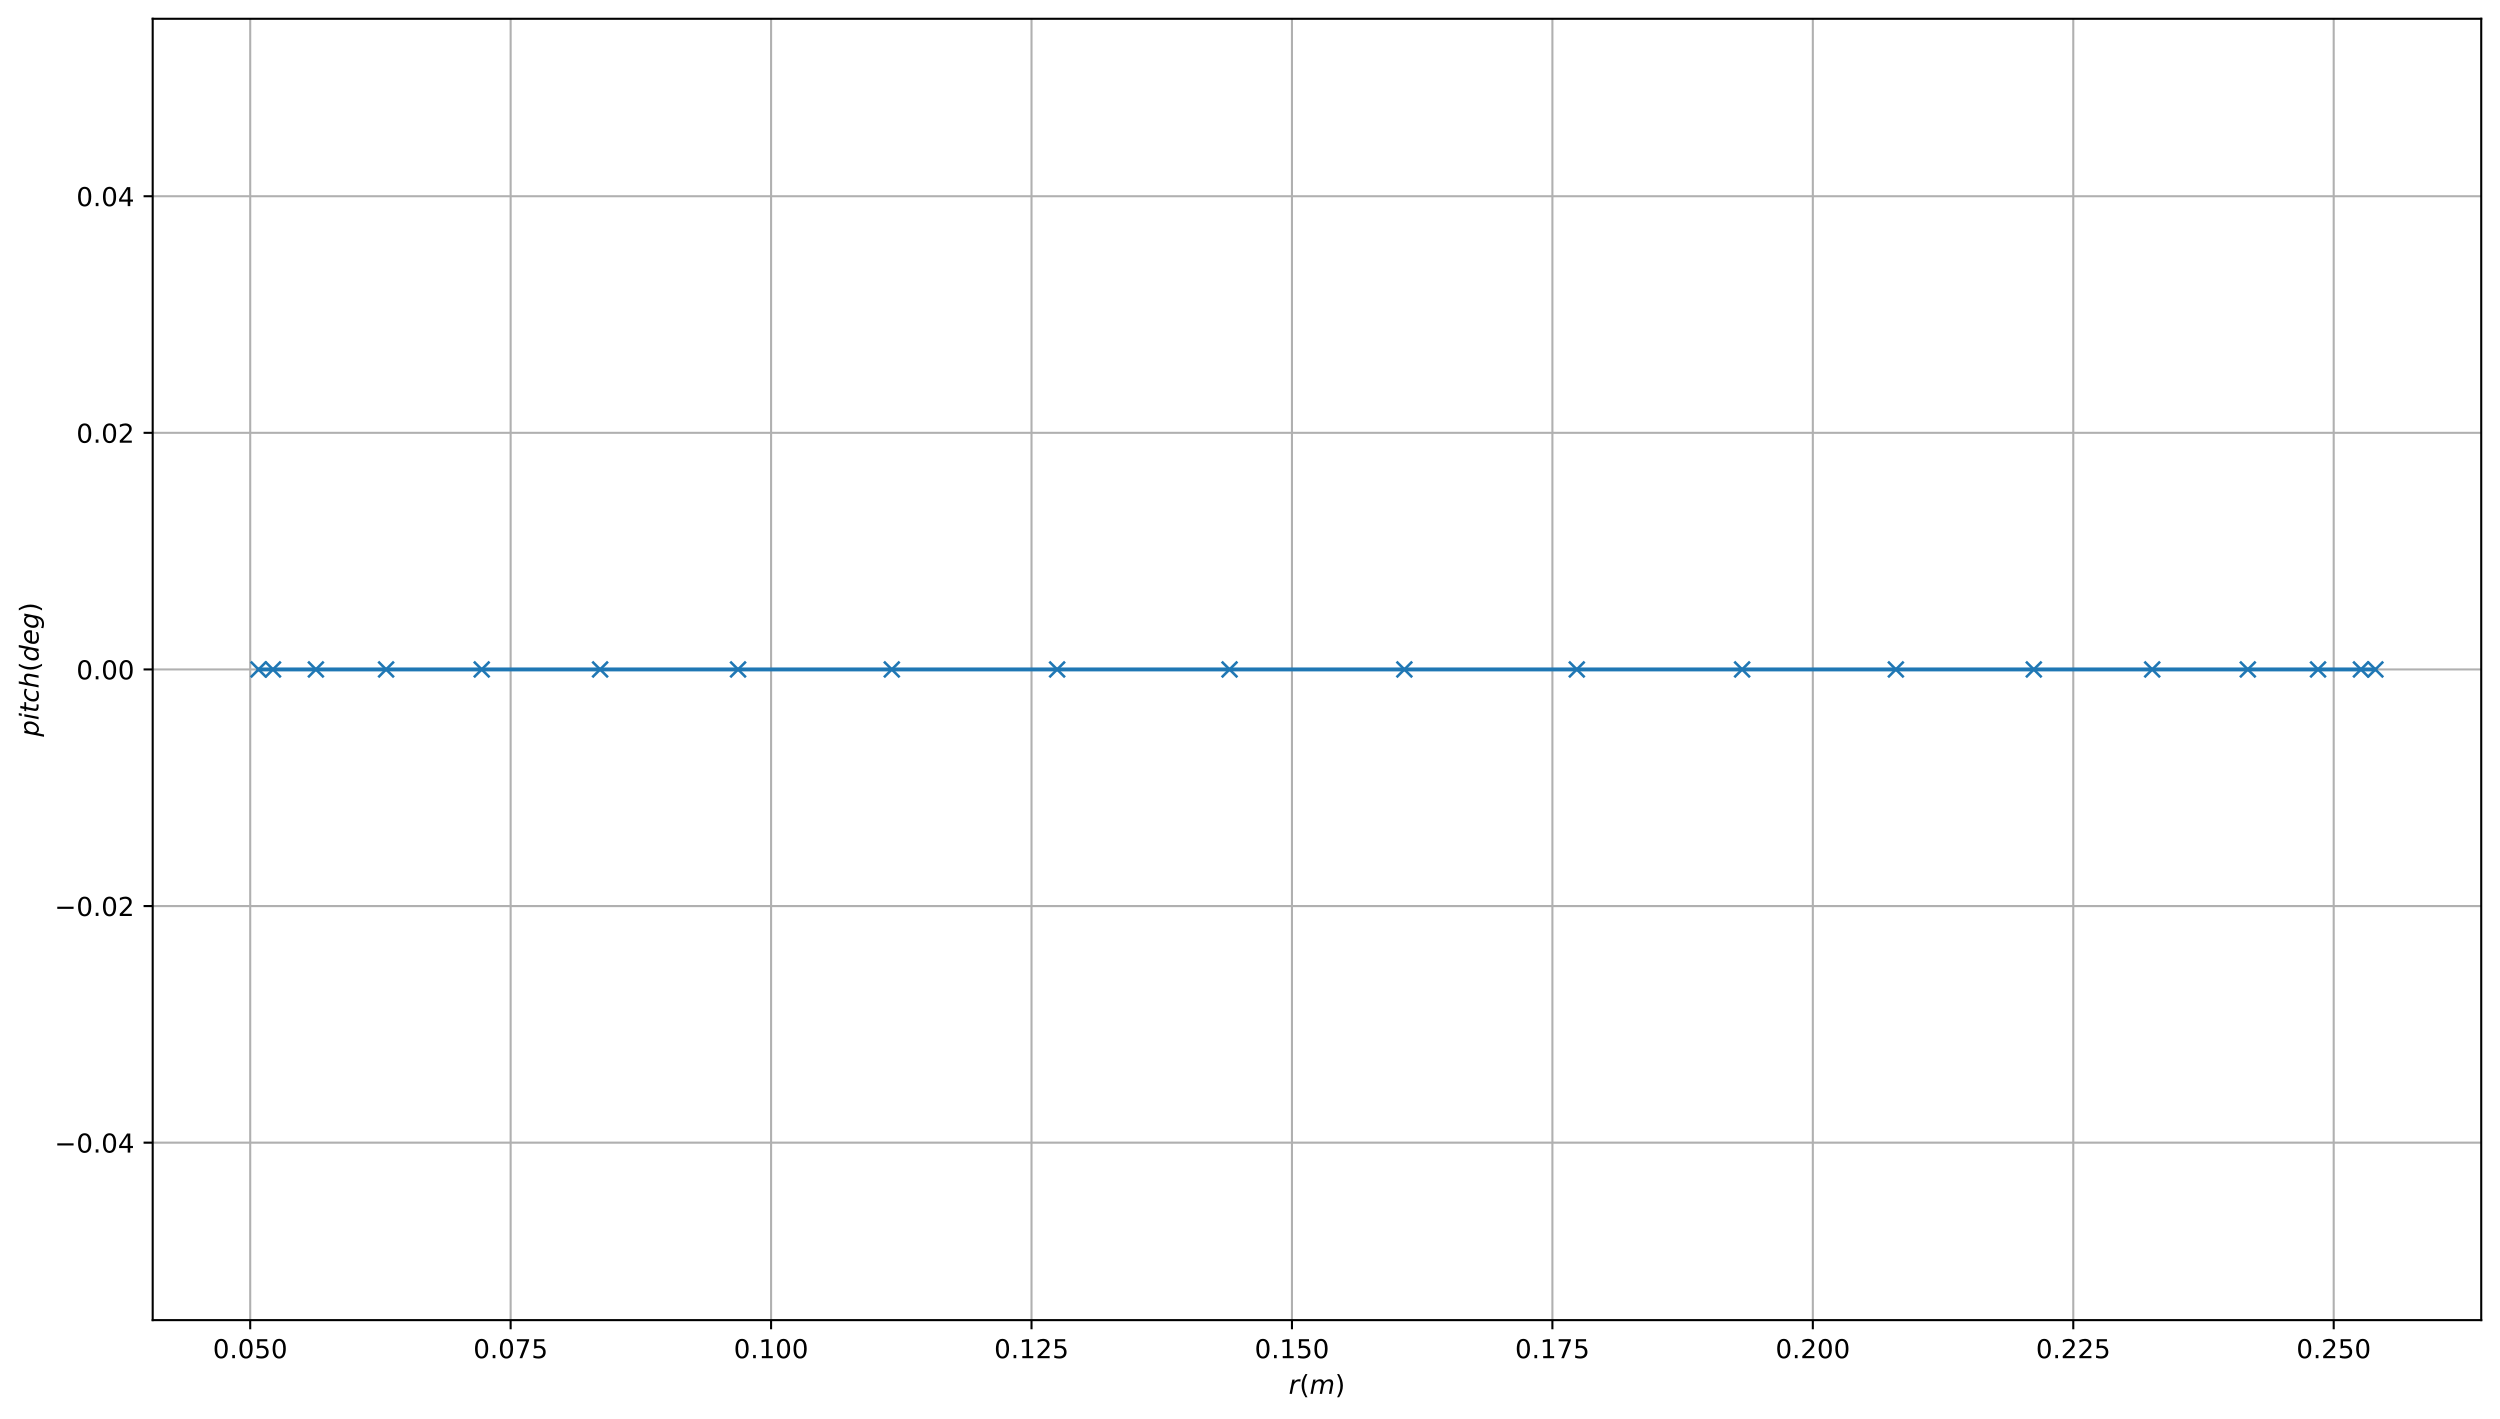
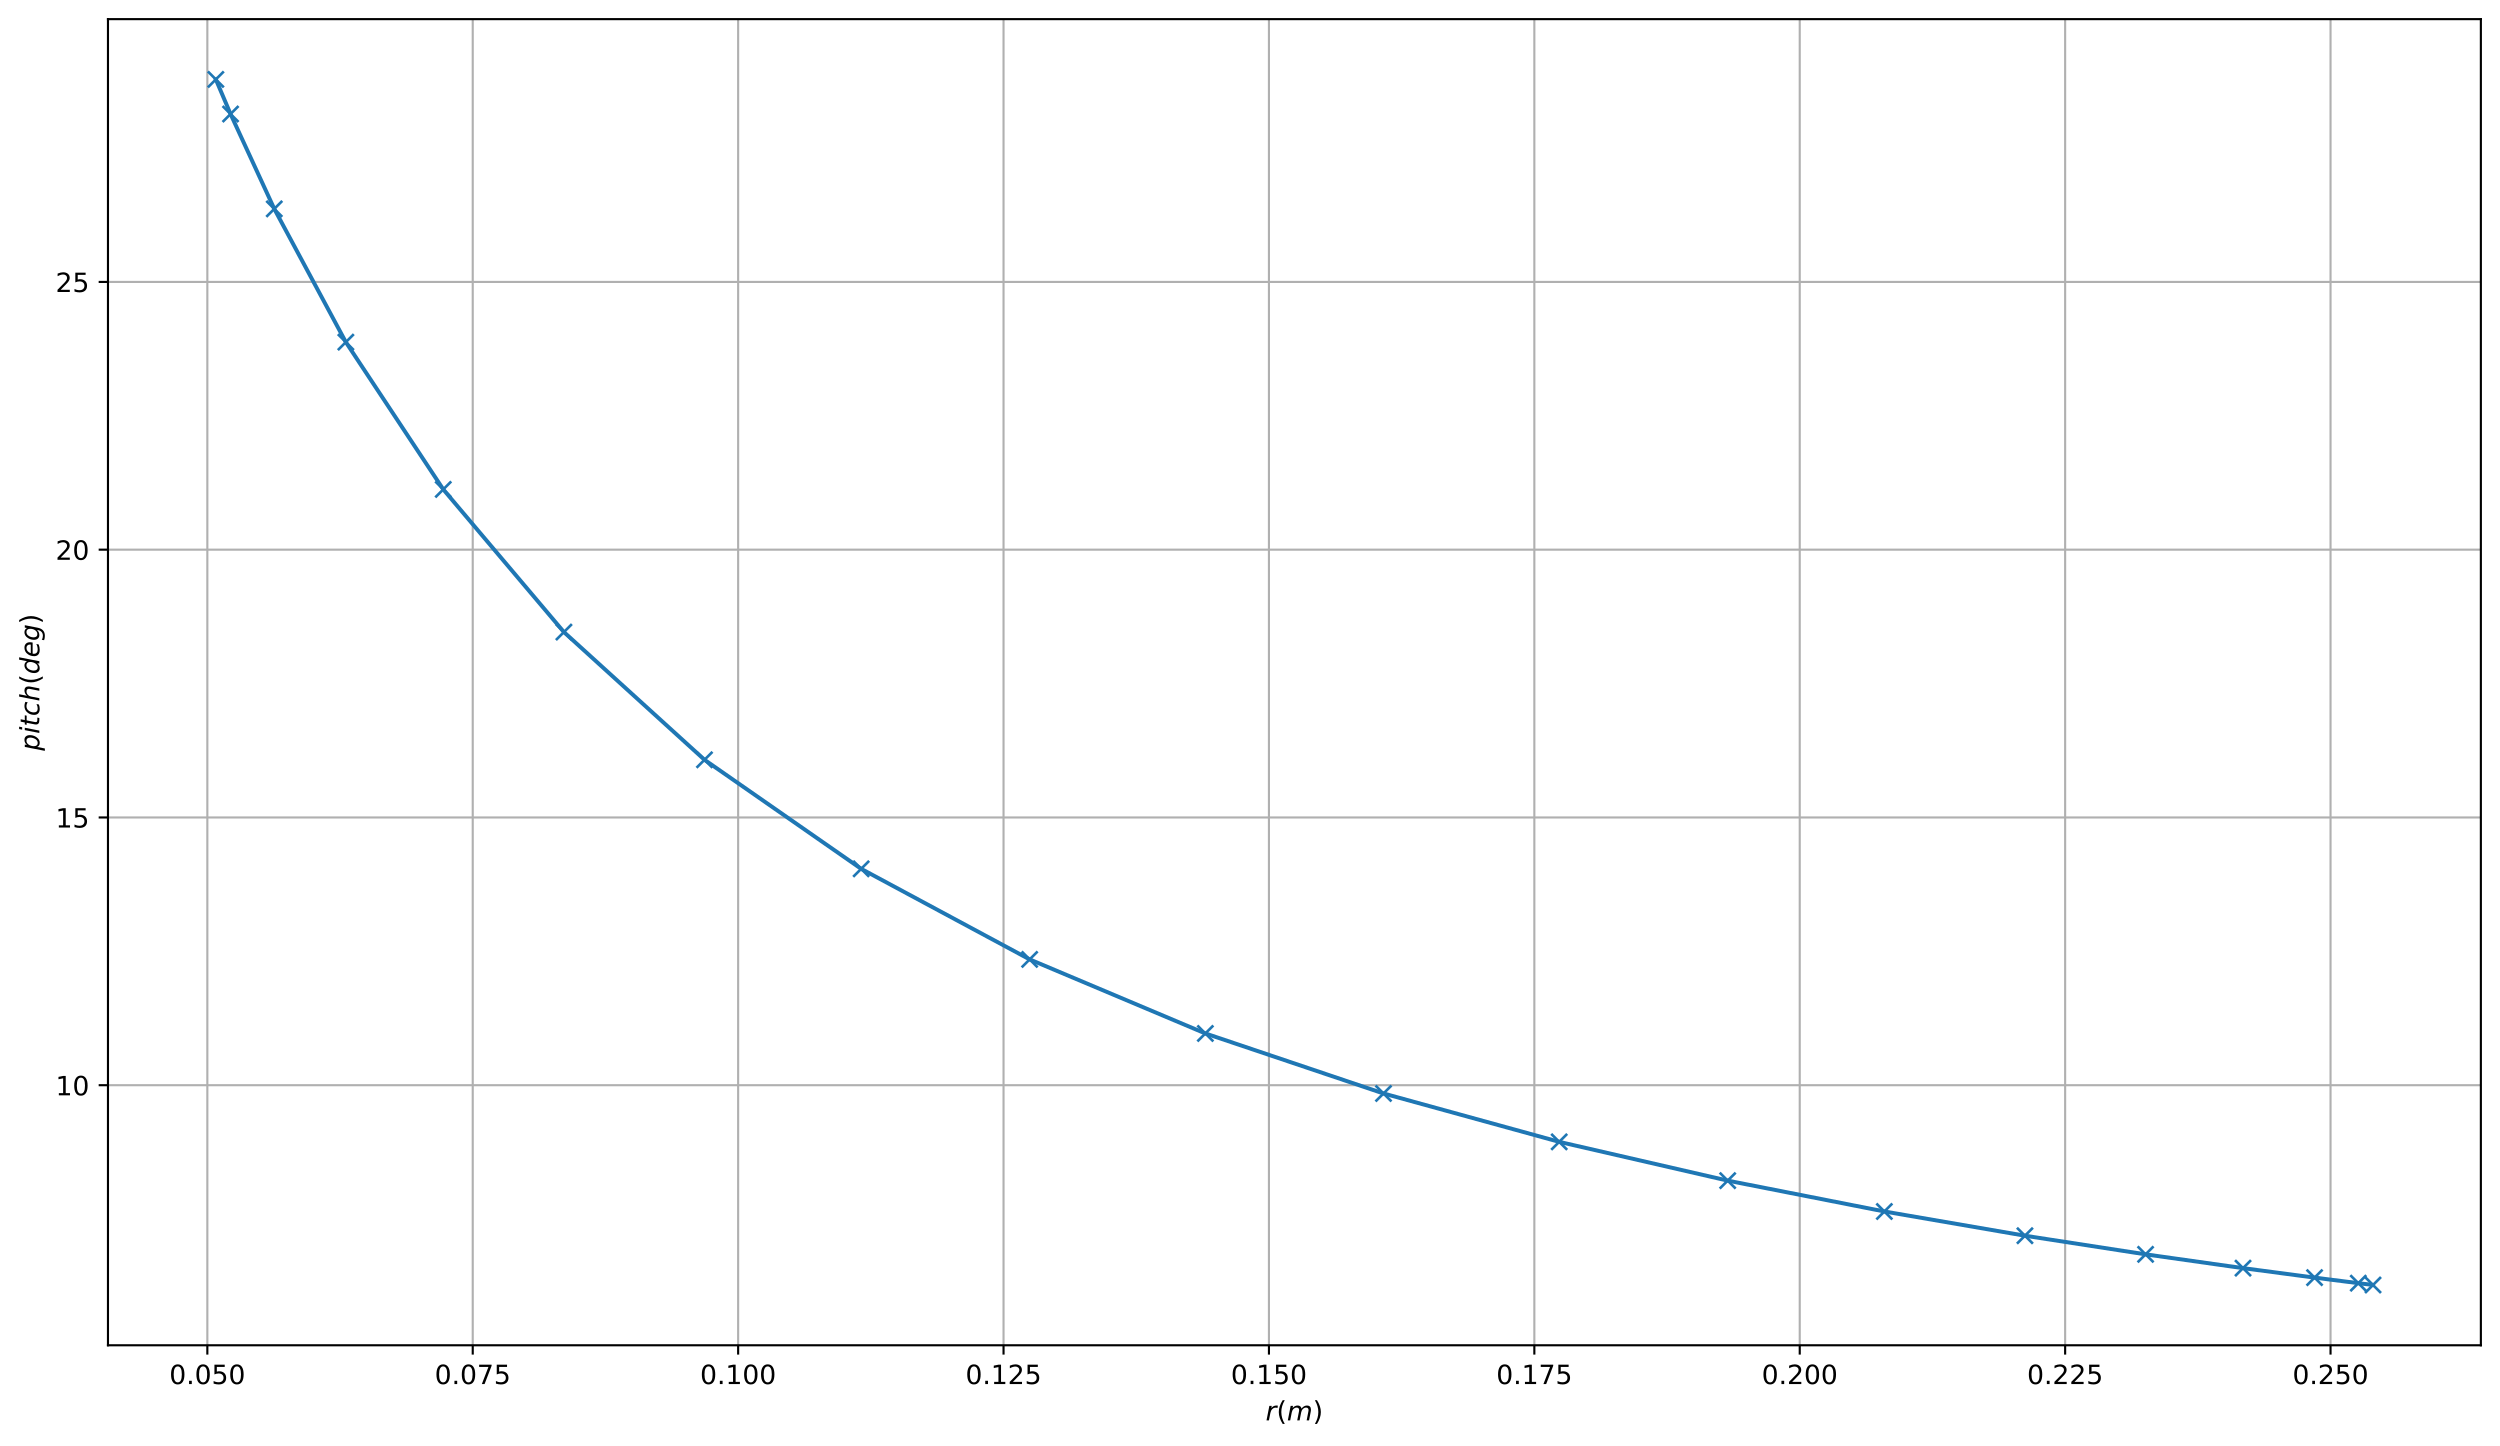
- <svg xmlns="http://www.w3.org/2000/svg" xmlns:xlink="http://www.w3.org/1999/xlink" width="958.545pt" height="543.716pt" viewBox="0 0 958.545 543.716" version="1.1">
+ <svg xmlns="http://www.w3.org/2000/svg" xmlns:xlink="http://www.w3.org/1999/xlink" width="940.625pt" height="543.716pt" viewBox="0 0 940.625 543.716" version="1.1">
  <defs>
    <style type="text/css">*{stroke-linejoin: round; stroke-linecap: butt}</style>
  </defs>
  <g id="figure_1">
    <g id="patch_1">
-       <path d="M 0 543.716  L 958.545 543.716  L 958.545 0  L 0 0  L 0 543.716  z " style="fill: none" />
+       <path d="M 0 543.716  L 940.625 543.716  L 940.625 0  L 0 0  L 0 543.716  z " style="fill: none" />
    </g>
    <g id="axes_1">
      <g id="patch_2">
-         <path d="M 58.545 506.16  L 951.345 506.16  L 951.345 7.2  L 58.545 7.2  L 58.545 506.16  z " style="fill: none" />
+         <path d="M 40.625 506.16  L 933.425 506.16  L 933.425 7.2  L 40.625 7.2  L 40.625 506.16  z " style="fill: none" />
      </g>
      <g id="matplotlib.axis_1">
        <g id="xtick_1">
          <g id="line2d_1">
-             <path d="M 95.932 506.16  L 95.932 7.2  " clip-path="url(#pc408cfba73)" style="fill: none; stroke: #b0b0b0; stroke-width: 0.8; stroke-linecap: square" />
+             <path d="M 78.011 506.16  L 78.011 7.2  " clip-path="url(#pd5f3ffc1c5)" style="fill: none; stroke: #b0b0b0; stroke-width: 0.8; stroke-linecap: square" />
          </g>
          <g id="line2d_2">
            <defs>
-               <path id="mda6a6ba2e0" d="M 0 0  L 0 3.5  " style="stroke: #000000; stroke-width: 0.8" />
+               <path id="m0c5d4084d0" d="M 0 0  L 0 3.5  " style="stroke: #000000; stroke-width: 0.8" />
            </defs>
            <g>
-               <use xlink:href="#mda6a6ba2e0" x="95.932" y="506.16" style="stroke: #000000; stroke-width: 0.8" />
+               <use xlink:href="#m0c5d4084d0" x="78.011" y="506.16" style="stroke: #000000; stroke-width: 0.8" />
            </g>
          </g>
          <g id="text_1">
-             <g transform="translate(81.61765 520.7584) scale(0.1 -0.1)">
+             <g transform="translate(63.69734 520.7584) scale(0.1 -0.1)">
              <defs>
                <path id="DejaVuSans-30" d="M 2034 4250  Q 1547 4250 1301 3770  Q 1056 3291 1056 2328  Q 1056 1369 1301 889  Q 1547 409 2034 409  Q 2525 409 2770 889  Q 3016 1369 3016 2328  Q 3016 3291 2770 3770  Q 2525 4250 2034 4250  z M 2034 4750  Q 2819 4750 3233 4129  Q 3647 3509 3647 2328  Q 3647 1150 3233 529  Q 2819 -91 2034 -91  Q 1250 -91 836 529  Q 422 1150 422 2328  Q 422 3509 836 4129  Q 1250 4750 2034 4750  z " transform="scale(0.015625)" />
                <path id="DejaVuSans-2e" d="M 684 794  L 1344 794  L 1344 0  L 684 0  L 684 794  z " transform="scale(0.015625)" />
                <path id="DejaVuSans-35" d="M 691 4666  L 3169 4666  L 3169 4134  L 1269 4134  L 1269 2991  Q 1406 3038 1543 3061  Q 1681 3084 1819 3084  Q 2600 3084 3056 2656  Q 3513 2228 3513 1497  Q 3513 744 3044 326  Q 2575 -91 1722 -91  Q 1428 -91 1123 -41  Q 819 9 494 109  L 494 744  Q 775 591 1075 516  Q 1375 441 1709 441  Q 2250 441 2565 725  Q 2881 1009 2881 1497  Q 2881 1984 2565 2268  Q 2250 2553 1709 2553  Q 1456 2553 1204 2497  Q 953 2441 691 2322  L 691 4666  z " transform="scale(0.015625)" />
              </defs>
              <use xlink:href="#DejaVuSans-30" />
              <use xlink:href="#DejaVuSans-2e" transform="translate(63.62305 0)" />
              <use xlink:href="#DejaVuSans-30" transform="translate(95.41016 0)" />
              <use xlink:href="#DejaVuSans-35" transform="translate(159.0332 0)" />
              <use xlink:href="#DejaVuSans-30" transform="translate(222.6562 0)" />
            </g>
          </g>
        </g>
        <g id="xtick_2">
          <g id="line2d_3">
-             <path d="M 195.789 506.16  L 195.789 7.2  " clip-path="url(#pc408cfba73)" style="fill: none; stroke: #b0b0b0; stroke-width: 0.8; stroke-linecap: square" />
+             <path d="M 177.868 506.16  L 177.868 7.2  " clip-path="url(#pd5f3ffc1c5)" style="fill: none; stroke: #b0b0b0; stroke-width: 0.8; stroke-linecap: square" />
          </g>
          <g id="line2d_4">
            <g>
-               <use xlink:href="#mda6a6ba2e0" x="195.789" y="506.16" style="stroke: #000000; stroke-width: 0.8" />
+               <use xlink:href="#m0c5d4084d0" x="177.868" y="506.16" style="stroke: #000000; stroke-width: 0.8" />
            </g>
          </g>
          <g id="text_2">
-             <g transform="translate(181.4745 520.7584) scale(0.1 -0.1)">
+             <g transform="translate(163.5542 520.7584) scale(0.1 -0.1)">
              <defs>
                <path id="DejaVuSans-37" d="M 525 4666  L 3525 4666  L 3525 4397  L 1831 0  L 1172 0  L 2766 4134  L 525 4134  L 525 4666  z " transform="scale(0.015625)" />
              </defs>
              <use xlink:href="#DejaVuSans-30" />
              <use xlink:href="#DejaVuSans-2e" transform="translate(63.62305 0)" />
              <use xlink:href="#DejaVuSans-30" transform="translate(95.41016 0)" />
              <use xlink:href="#DejaVuSans-37" transform="translate(159.0332 0)" />
              <use xlink:href="#DejaVuSans-35" transform="translate(222.6562 0)" />
            </g>
          </g>
        </g>
        <g id="xtick_3">
          <g id="line2d_5">
-             <path d="M 295.645 506.16  L 295.645 7.2  " clip-path="url(#pc408cfba73)" style="fill: none; stroke: #b0b0b0; stroke-width: 0.8; stroke-linecap: square" />
+             <path d="M 277.725 506.16  L 277.725 7.2  " clip-path="url(#pd5f3ffc1c5)" style="fill: none; stroke: #b0b0b0; stroke-width: 0.8; stroke-linecap: square" />
          </g>
          <g id="line2d_6">
            <g>
-               <use xlink:href="#mda6a6ba2e0" x="295.645" y="506.16" style="stroke: #000000; stroke-width: 0.8" />
+               <use xlink:href="#m0c5d4084d0" x="277.725" y="506.16" style="stroke: #000000; stroke-width: 0.8" />
            </g>
          </g>
          <g id="text_3">
-             <g transform="translate(281.3313 520.7584) scale(0.1 -0.1)">
+             <g transform="translate(263.411 520.7584) scale(0.1 -0.1)">
              <defs>
                <path id="DejaVuSans-31" d="M 794 531  L 1825 531  L 1825 4091  L 703 3866  L 703 4441  L 1819 4666  L 2450 4666  L 2450 531  L 3481 531  L 3481 0  L 794 0  L 794 531  z " transform="scale(0.015625)" />
              </defs>
              <use xlink:href="#DejaVuSans-30" />
              <use xlink:href="#DejaVuSans-2e" transform="translate(63.62305 0)" />
              <use xlink:href="#DejaVuSans-31" transform="translate(95.41016 0)" />
              <use xlink:href="#DejaVuSans-30" transform="translate(159.0332 0)" />
              <use xlink:href="#DejaVuSans-30" transform="translate(222.6562 0)" />
            </g>
          </g>
        </g>
        <g id="xtick_4">
          <g id="line2d_7">
-             <path d="M 395.502 506.16  L 395.502 7.2  " clip-path="url(#pc408cfba73)" style="fill: none; stroke: #b0b0b0; stroke-width: 0.8; stroke-linecap: square" />
+             <path d="M 377.582 506.16  L 377.582 7.2  " clip-path="url(#pd5f3ffc1c5)" style="fill: none; stroke: #b0b0b0; stroke-width: 0.8; stroke-linecap: square" />
          </g>
          <g id="line2d_8">
            <g>
-               <use xlink:href="#mda6a6ba2e0" x="395.502" y="506.16" style="stroke: #000000; stroke-width: 0.8" />
+               <use xlink:href="#m0c5d4084d0" x="377.582" y="506.16" style="stroke: #000000; stroke-width: 0.8" />
            </g>
          </g>
          <g id="text_4">
-             <g transform="translate(381.1882 520.7584) scale(0.1 -0.1)">
+             <g transform="translate(363.2678 520.7584) scale(0.1 -0.1)">
              <defs>
                <path id="DejaVuSans-32" d="M 1228 531  L 3431 531  L 3431 0  L 469 0  L 469 531  Q 828 903 1448 1529  Q 2069 2156 2228 2338  Q 2531 2678 2651 2914  Q 2772 3150 2772 3378  Q 2772 3750 2511 3984  Q 2250 4219 1831 4219  Q 1534 4219 1204 4116  Q 875 4013 500 3803  L 500 4441  Q 881 4594 1212 4672  Q 1544 4750 1819 4750  Q 2544 4750 2975 4387  Q 3406 4025 3406 3419  Q 3406 3131 3298 2873  Q 3191 2616 2906 2266  Q 2828 2175 2409 1742  Q 1991 1309 1228 531  z " transform="scale(0.015625)" />
              </defs>
              <use xlink:href="#DejaVuSans-30" />
              <use xlink:href="#DejaVuSans-2e" transform="translate(63.62305 0)" />
              <use xlink:href="#DejaVuSans-31" transform="translate(95.41016 0)" />
              <use xlink:href="#DejaVuSans-32" transform="translate(159.0332 0)" />
              <use xlink:href="#DejaVuSans-35" transform="translate(222.6562 0)" />
            </g>
          </g>
        </g>
        <g id="xtick_5">
          <g id="line2d_9">
-             <path d="M 495.359 506.16  L 495.359 7.2  " clip-path="url(#pc408cfba73)" style="fill: none; stroke: #b0b0b0; stroke-width: 0.8; stroke-linecap: square" />
+             <path d="M 477.439 506.16  L 477.439 7.2  " clip-path="url(#pd5f3ffc1c5)" style="fill: none; stroke: #b0b0b0; stroke-width: 0.8; stroke-linecap: square" />
          </g>
          <g id="line2d_10">
            <g>
-               <use xlink:href="#mda6a6ba2e0" x="495.359" y="506.16" style="stroke: #000000; stroke-width: 0.8" />
+               <use xlink:href="#m0c5d4084d0" x="477.439" y="506.16" style="stroke: #000000; stroke-width: 0.8" />
            </g>
          </g>
          <g id="text_5">
-             <g transform="translate(481.045 520.7584) scale(0.1 -0.1)">
+             <g transform="translate(463.1247 520.7584) scale(0.1 -0.1)">
              <use xlink:href="#DejaVuSans-30" />
              <use xlink:href="#DejaVuSans-2e" transform="translate(63.62305 0)" />
              <use xlink:href="#DejaVuSans-31" transform="translate(95.41016 0)" />
              <use xlink:href="#DejaVuSans-35" transform="translate(159.0332 0)" />
              <use xlink:href="#DejaVuSans-30" transform="translate(222.6562 0)" />
            </g>
          </g>
        </g>
        <g id="xtick_6">
          <g id="line2d_11">
-             <path d="M 595.216 506.16  L 595.216 7.2  " clip-path="url(#pc408cfba73)" style="fill: none; stroke: #b0b0b0; stroke-width: 0.8; stroke-linecap: square" />
+             <path d="M 577.296 506.16  L 577.296 7.2  " clip-path="url(#pd5f3ffc1c5)" style="fill: none; stroke: #b0b0b0; stroke-width: 0.8; stroke-linecap: square" />
          </g>
          <g id="line2d_12">
            <g>
-               <use xlink:href="#mda6a6ba2e0" x="595.216" y="506.16" style="stroke: #000000; stroke-width: 0.8" />
+               <use xlink:href="#m0c5d4084d0" x="577.296" y="506.16" style="stroke: #000000; stroke-width: 0.8" />
            </g>
          </g>
          <g id="text_6">
-             <g transform="translate(580.9018 520.7584) scale(0.1 -0.1)">
+             <g transform="translate(562.9815 520.7584) scale(0.1 -0.1)">
              <use xlink:href="#DejaVuSans-30" />
              <use xlink:href="#DejaVuSans-2e" transform="translate(63.62305 0)" />
              <use xlink:href="#DejaVuSans-31" transform="translate(95.41016 0)" />
              <use xlink:href="#DejaVuSans-37" transform="translate(159.0332 0)" />
              <use xlink:href="#DejaVuSans-35" transform="translate(222.6562 0)" />
            </g>
          </g>
        </g>
        <g id="xtick_7">
          <g id="line2d_13">
-             <path d="M 695.073 506.16  L 695.073 7.2  " clip-path="url(#pc408cfba73)" style="fill: none; stroke: #b0b0b0; stroke-width: 0.8; stroke-linecap: square" />
+             <path d="M 677.152 506.16  L 677.152 7.2  " clip-path="url(#pd5f3ffc1c5)" style="fill: none; stroke: #b0b0b0; stroke-width: 0.8; stroke-linecap: square" />
          </g>
          <g id="line2d_14">
            <g>
-               <use xlink:href="#mda6a6ba2e0" x="695.073" y="506.16" style="stroke: #000000; stroke-width: 0.8" />
+               <use xlink:href="#m0c5d4084d0" x="677.152" y="506.16" style="stroke: #000000; stroke-width: 0.8" />
            </g>
          </g>
          <g id="text_7">
-             <g transform="translate(680.7587 520.7584) scale(0.1 -0.1)">
+             <g transform="translate(662.8384 520.7584) scale(0.1 -0.1)">
              <use xlink:href="#DejaVuSans-30" />
              <use xlink:href="#DejaVuSans-2e" transform="translate(63.62305 0)" />
              <use xlink:href="#DejaVuSans-32" transform="translate(95.41016 0)" />
              <use xlink:href="#DejaVuSans-30" transform="translate(159.0332 0)" />
              <use xlink:href="#DejaVuSans-30" transform="translate(222.6562 0)" />
            </g>
          </g>
        </g>
        <g id="xtick_8">
          <g id="line2d_15">
-             <path d="M 794.93 506.16  L 794.93 7.2  " clip-path="url(#pc408cfba73)" style="fill: none; stroke: #b0b0b0; stroke-width: 0.8; stroke-linecap: square" />
+             <path d="M 777.009 506.16  L 777.009 7.2  " clip-path="url(#pd5f3ffc1c5)" style="fill: none; stroke: #b0b0b0; stroke-width: 0.8; stroke-linecap: square" />
          </g>
          <g id="line2d_16">
            <g>
-               <use xlink:href="#mda6a6ba2e0" x="794.93" y="506.16" style="stroke: #000000; stroke-width: 0.8" />
+               <use xlink:href="#m0c5d4084d0" x="777.009" y="506.16" style="stroke: #000000; stroke-width: 0.8" />
            </g>
          </g>
          <g id="text_8">
-             <g transform="translate(780.6155 520.7584) scale(0.1 -0.1)">
+             <g transform="translate(762.6952 520.7584) scale(0.1 -0.1)">
              <use xlink:href="#DejaVuSans-30" />
              <use xlink:href="#DejaVuSans-2e" transform="translate(63.62305 0)" />
              <use xlink:href="#DejaVuSans-32" transform="translate(95.41016 0)" />
              <use xlink:href="#DejaVuSans-32" transform="translate(159.0332 0)" />
              <use xlink:href="#DejaVuSans-35" transform="translate(222.6562 0)" />
            </g>
          </g>
        </g>
        <g id="xtick_9">
          <g id="line2d_17">
-             <path d="M 894.786 506.16  L 894.786 7.2  " clip-path="url(#pc408cfba73)" style="fill: none; stroke: #b0b0b0; stroke-width: 0.8; stroke-linecap: square" />
+             <path d="M 876.866 506.16  L 876.866 7.2  " clip-path="url(#pd5f3ffc1c5)" style="fill: none; stroke: #b0b0b0; stroke-width: 0.8; stroke-linecap: square" />
          </g>
          <g id="line2d_18">
            <g>
-               <use xlink:href="#mda6a6ba2e0" x="894.786" y="506.16" style="stroke: #000000; stroke-width: 0.8" />
+               <use xlink:href="#m0c5d4084d0" x="876.866" y="506.16" style="stroke: #000000; stroke-width: 0.8" />
            </g>
          </g>
          <g id="text_9">
-             <g transform="translate(880.4723 520.7584) scale(0.1 -0.1)">
+             <g transform="translate(862.552 520.7584) scale(0.1 -0.1)">
              <use xlink:href="#DejaVuSans-30" />
              <use xlink:href="#DejaVuSans-2e" transform="translate(63.62305 0)" />
              <use xlink:href="#DejaVuSans-32" transform="translate(95.41016 0)" />
              <use xlink:href="#DejaVuSans-35" transform="translate(159.0332 0)" />
              <use xlink:href="#DejaVuSans-30" transform="translate(222.6562 0)" />
            </g>
          </g>
        </g>
        <g id="text_10">
-           <g transform="translate(494.0953 534.4366) scale(0.1 -0.1)">
+           <g transform="translate(476.175 534.4366) scale(0.1 -0.1)">
            <defs>
              <path id="DejaVuSans-Oblique-72" d="M 2853 2969  Q 2766 3016 2653 3041  Q 2541 3066 2413 3066  Q 1953 3066 1609 2717  Q 1266 2369 1153 1784  L 800 0  L 225 0  L 909 3500  L 1484 3500  L 1375 2956  Q 1603 3259 1920 3421  Q 2238 3584 2597 3584  Q 2691 3584 2781 3573  Q 2872 3563 2963 3538  L 2853 2969  z " transform="scale(0.015625)" />
              <path id="DejaVuSans-28" d="M 1984 4856  Q 1566 4138 1362 3434  Q 1159 2731 1159 2009  Q 1159 1288 1364 580  Q 1569 -128 1984 -844  L 1484 -844  Q 1016 -109 783 600  Q 550 1309 550 2009  Q 550 2706 781 3412  Q 1013 4119 1484 4856  L 1984 4856  z " transform="scale(0.015625)" />
              <path id="DejaVuSans-Oblique-6d" d="M 5747 2113  L 5338 0  L 4763 0  L 5166 2094  Q 5191 2228 5203 2325  Q 5216 2422 5216 2491  Q 5216 2772 5059 2928  Q 4903 3084 4622 3084  Q 4203 3084 3875 2770  Q 3547 2456 3450 1953  L 3066 0  L 2491 0  L 2900 2094  Q 2925 2209 2937 2307  Q 2950 2406 2950 2484  Q 2950 2769 2794 2926  Q 2638 3084 2363 3084  Q 1938 3084 1609 2770  Q 1281 2456 1184 1953  L 800 0  L 225 0  L 909 3500  L 1484 3500  L 1375 2956  Q 1609 3263 1923 3423  Q 2238 3584 2597 3584  Q 2978 3584 3223 3384  Q 3469 3184 3519 2828  Q 3781 3197 4126 3390  Q 4472 3584 4856 3584  Q 5306 3584 5551 3325  Q 5797 3066 5797 2591  Q 5797 2488 5784 2364  Q 5772 2241 5747 2113  z " transform="scale(0.015625)" />
              <path id="DejaVuSans-29" d="M 513 4856  L 1013 4856  Q 1481 4119 1714 3412  Q 1947 2706 1947 2009  Q 1947 1309 1714 600  Q 1481 -109 1013 -844  L 513 -844  Q 928 -128 1133 580  Q 1338 1288 1338 2009  Q 1338 2731 1133 3434  Q 928 4138 513 4856  z " transform="scale(0.015625)" />
            </defs>
            <use xlink:href="#DejaVuSans-Oblique-72" transform="translate(0 0.125)" />
            <use xlink:href="#DejaVuSans-28" transform="translate(41.11328 0.125)" />
            <use xlink:href="#DejaVuSans-Oblique-6d" transform="translate(80.12695 0.125)" />
            <use xlink:href="#DejaVuSans-29" transform="translate(177.5391 0.125)" />
          </g>
        </g>
      </g>
      <g id="matplotlib.axis_2">
        <g id="ytick_1">
          <g id="line2d_19">
-             <path d="M 58.545 438.12  L 951.345 438.12  " clip-path="url(#pc408cfba73)" style="fill: none; stroke: #b0b0b0; stroke-width: 0.8; stroke-linecap: square" />
+             <path d="M 40.625 408.315  L 933.425 408.315  " clip-path="url(#pd5f3ffc1c5)" style="fill: none; stroke: #b0b0b0; stroke-width: 0.8; stroke-linecap: square" />
          </g>
          <g id="line2d_20">
            <defs>
-               <path id="mff126a70da" d="M 0 0  L -3.5 0  " style="stroke: #000000; stroke-width: 0.8" />
+               <path id="mdaff2ef944" d="M 0 0  L -3.5 0  " style="stroke: #000000; stroke-width: 0.8" />
            </defs>
            <g>
-               <use xlink:href="#mff126a70da" x="58.545" y="438.12" style="stroke: #000000; stroke-width: 0.8" />
+               <use xlink:href="#mdaff2ef944" x="40.625" y="408.315" style="stroke: #000000; stroke-width: 0.8" />
            </g>
          </g>
          <g id="text_11">
-             <g transform="translate(20.9 441.9192) scale(0.1 -0.1)">
-               <defs>
-                 <path id="DejaVuSans-2212" d="M 678 2272  L 4684 2272  L 4684 1741  L 678 1741  L 678 2272  z " transform="scale(0.015625)" />
-                 <path id="DejaVuSans-34" d="M 2419 4116  L 825 1625  L 2419 1625  L 2419 4116  z M 2253 4666  L 3047 4666  L 3047 1625  L 3713 1625  L 3713 1100  L 3047 1100  L 3047 0  L 2419 0  L 2419 1100  L 313 1100  L 313 1709  L 2253 4666  z " transform="scale(0.015625)" />
-               </defs>
-               <use xlink:href="#DejaVuSans-2212" />
-               <use xlink:href="#DejaVuSans-30" transform="translate(83.78906 0)" />
-               <use xlink:href="#DejaVuSans-2e" transform="translate(147.4121 0)" />
-               <use xlink:href="#DejaVuSans-30" transform="translate(179.1992 0)" />
-               <use xlink:href="#DejaVuSans-34" transform="translate(242.8223 0)" />
+             <g transform="translate(20.9 412.1147) scale(0.1 -0.1)">
+               <use xlink:href="#DejaVuSans-31" />
+               <use xlink:href="#DejaVuSans-30" transform="translate(63.62305 0)" />
            </g>
          </g>
        </g>
        <g id="ytick_2">
          <g id="line2d_21">
-             <path d="M 58.545 347.4  L 951.345 347.4  " clip-path="url(#pc408cfba73)" style="fill: none; stroke: #b0b0b0; stroke-width: 0.8; stroke-linecap: square" />
+             <path d="M 40.625 307.567  L 933.425 307.567  " clip-path="url(#pd5f3ffc1c5)" style="fill: none; stroke: #b0b0b0; stroke-width: 0.8; stroke-linecap: square" />
          </g>
          <g id="line2d_22">
            <g>
-               <use xlink:href="#mff126a70da" x="58.545" y="347.4" style="stroke: #000000; stroke-width: 0.8" />
+               <use xlink:href="#mdaff2ef944" x="40.625" y="307.567" style="stroke: #000000; stroke-width: 0.8" />
            </g>
          </g>
          <g id="text_12">
-             <g transform="translate(20.9 351.1992) scale(0.1 -0.1)">
-               <use xlink:href="#DejaVuSans-2212" />
-               <use xlink:href="#DejaVuSans-30" transform="translate(83.78906 0)" />
-               <use xlink:href="#DejaVuSans-2e" transform="translate(147.4121 0)" />
-               <use xlink:href="#DejaVuSans-30" transform="translate(179.1992 0)" />
-               <use xlink:href="#DejaVuSans-32" transform="translate(242.8223 0)" />
+             <g transform="translate(20.9 311.3663) scale(0.1 -0.1)">
+               <use xlink:href="#DejaVuSans-31" />
+               <use xlink:href="#DejaVuSans-35" transform="translate(63.62305 0)" />
            </g>
          </g>
        </g>
        <g id="ytick_3">
          <g id="line2d_23">
-             <path d="M 58.545 256.68  L 951.345 256.68  " clip-path="url(#pc408cfba73)" style="fill: none; stroke: #b0b0b0; stroke-width: 0.8; stroke-linecap: square" />
+             <path d="M 40.625 206.819  L 933.425 206.819  " clip-path="url(#pd5f3ffc1c5)" style="fill: none; stroke: #b0b0b0; stroke-width: 0.8; stroke-linecap: square" />
          </g>
          <g id="line2d_24">
            <g>
-               <use xlink:href="#mff126a70da" x="58.545" y="256.68" style="stroke: #000000; stroke-width: 0.8" />
+               <use xlink:href="#mdaff2ef944" x="40.625" y="206.819" style="stroke: #000000; stroke-width: 0.8" />
            </g>
          </g>
          <g id="text_13">
-             <g transform="translate(29.27969 260.4792) scale(0.1 -0.1)">
-               <use xlink:href="#DejaVuSans-30" />
-               <use xlink:href="#DejaVuSans-2e" transform="translate(63.62305 0)" />
-               <use xlink:href="#DejaVuSans-30" transform="translate(95.41016 0)" />
-               <use xlink:href="#DejaVuSans-30" transform="translate(159.0332 0)" />
+             <g transform="translate(20.9 210.618) scale(0.1 -0.1)">
+               <use xlink:href="#DejaVuSans-32" />
+               <use xlink:href="#DejaVuSans-30" transform="translate(63.62305 0)" />
            </g>
          </g>
        </g>
        <g id="ytick_4">
          <g id="line2d_25">
-             <path d="M 58.545 165.96  L 951.345 165.96  " clip-path="url(#pc408cfba73)" style="fill: none; stroke: #b0b0b0; stroke-width: 0.8; stroke-linecap: square" />
+             <path d="M 40.625 106.07  L 933.425 106.07  " clip-path="url(#pd5f3ffc1c5)" style="fill: none; stroke: #b0b0b0; stroke-width: 0.8; stroke-linecap: square" />
          </g>
          <g id="line2d_26">
            <g>
-               <use xlink:href="#mff126a70da" x="58.545" y="165.96" style="stroke: #000000; stroke-width: 0.8" />
+               <use xlink:href="#mdaff2ef944" x="40.625" y="106.07" style="stroke: #000000; stroke-width: 0.8" />
            </g>
          </g>
          <g id="text_14">
-             <g transform="translate(29.27969 169.7592) scale(0.1 -0.1)">
-               <use xlink:href="#DejaVuSans-30" />
-               <use xlink:href="#DejaVuSans-2e" transform="translate(63.62305 0)" />
-               <use xlink:href="#DejaVuSans-30" transform="translate(95.41016 0)" />
-               <use xlink:href="#DejaVuSans-32" transform="translate(159.0332 0)" />
-             </g>
-           </g>
-         </g>
-         <g id="ytick_5">
-           <g id="line2d_27">
-             <path d="M 58.545 75.24  L 951.345 75.24  " clip-path="url(#pc408cfba73)" style="fill: none; stroke: #b0b0b0; stroke-width: 0.8; stroke-linecap: square" />
-           </g>
-           <g id="line2d_28">
-             <g>
-               <use xlink:href="#mff126a70da" x="58.545" y="75.24" style="stroke: #000000; stroke-width: 0.8" />
-             </g>
-           </g>
-           <g id="text_15">
-             <g transform="translate(29.27969 79.03922) scale(0.1 -0.1)">
-               <use xlink:href="#DejaVuSans-30" />
-               <use xlink:href="#DejaVuSans-2e" transform="translate(63.62305 0)" />
-               <use xlink:href="#DejaVuSans-30" transform="translate(95.41016 0)" />
-               <use xlink:href="#DejaVuSans-34" transform="translate(159.0332 0)" />
-             </g>
-           </g>
-         </g>
-         <g id="text_16">
+             <g transform="translate(20.9 109.8696) scale(0.1 -0.1)">
+               <use xlink:href="#DejaVuSans-32" />
+               <use xlink:href="#DejaVuSans-35" transform="translate(63.62305 0)" />
+             </g>
+           </g>
+         </g>
+         <g id="text_15">
          <g transform="translate(14.8 282.48) rotate(-90) scale(0.1 -0.1)">
            <defs>
              <path id="DejaVuSans-Oblique-70" d="M 3175 2156  Q 3175 2616 2975 2859  Q 2775 3103 2400 3103  Q 2144 3103 1911 2972  Q 1678 2841 1497 2591  Q 1319 2344 1212 1994  Q 1106 1644 1106 1300  Q 1106 863 1306 627  Q 1506 391 1875 391  Q 2147 391 2380 519  Q 2613 647 2778 891  Q 2956 1147 3065 1494  Q 3175 1841 3175 2156  z M 1394 2969  Q 1625 3272 1939 3428  Q 2253 3584 2638 3584  Q 3175 3584 3472 3232  Q 3769 2881 3769 2247  Q 3769 1728 3584 1258  Q 3400 788 3053 416  Q 2822 169 2531 39  Q 2241 -91 1919 -91  Q 1547 -91 1294 64  Q 1041 219 916 525  L 556 -1331  L -19 -1331  L 922 3500  L 1497 3500  L 1394 2969  z " transform="scale(0.015625)" />
              <path id="DejaVuSans-Oblique-69" d="M 1172 4863  L 1747 4863  L 1606 4134  L 1031 4134  L 1172 4863  z M 909 3500  L 1484 3500  L 800 0  L 225 0  L 909 3500  z " transform="scale(0.015625)" />
              <path id="DejaVuSans-Oblique-74" d="M 2706 3500  L 2619 3053  L 1472 3053  L 1100 1153  Q 1081 1047 1072 975  Q 1063 903 1063 863  Q 1063 663 1183 572  Q 1303 481 1569 481  L 2150 481  L 2053 0  L 1503 0  Q 991 0 739 200  Q 488 400 488 806  Q 488 878 497 964  Q 506 1050 525 1153  L 897 3053  L 409 3053  L 500 3500  L 978 3500  L 1172 4494  L 1747 4494  L 1556 3500  L 2706 3500  z " transform="scale(0.015625)" />
              <path id="DejaVuSans-Oblique-63" d="M 3431 3366  L 3316 2797  Q 3109 2947 2876 3022  Q 2644 3097 2394 3097  Q 2119 3097 1870 3000  Q 1622 2903 1453 2725  Q 1184 2453 1037 2087  Q 891 1722 891 1331  Q 891 859 1127 628  Q 1363 397 1844 397  Q 2081 397 2348 469  Q 2616 541 2906 684  L 2797 116  Q 2547 13 2283 -39  Q 2019 -91 1741 -91  Q 1044 -91 669 257  Q 294 606 294 1253  Q 294 1797 489 2255  Q 684 2713 1069 3078  Q 1331 3328 1684 3456  Q 2038 3584 2456 3584  Q 2700 3584 2940 3529  Q 3181 3475 3431 3366  z " transform="scale(0.015625)" />
              <path id="DejaVuSans-Oblique-68" d="M 3566 2113  L 3156 0  L 2578 0  L 2988 2091  Q 3016 2238 3031 2350  Q 3047 2463 3047 2528  Q 3047 2791 2881 2937  Q 2716 3084 2419 3084  Q 1956 3084 1617 2771  Q 1278 2459 1178 1941  L 800 0  L 225 0  L 1172 4863  L 1747 4863  L 1375 2950  Q 1594 3244 1934 3414  Q 2275 3584 2650 3584  Q 3113 3584 3367 3334  Q 3622 3084 3622 2631  Q 3622 2519 3608 2391  Q 3594 2263 3566 2113  z " transform="scale(0.015625)" />
              <path id="DejaVuSans-Oblique-64" d="M 2675 525  Q 2444 222 2128 65  Q 1813 -91 1428 -91  Q 903 -91 598 267  Q 294 625 294 1247  Q 294 1766 478 2236  Q 663 2706 1013 3078  Q 1244 3325 1534 3454  Q 1825 3584 2144 3584  Q 2481 3584 2739 3421  Q 2997 3259 3138 2956  L 3513 4863  L 4091 4863  L 3144 0  L 2566 0  L 2675 525  z M 891 1350  Q 891 897 1095 644  Q 1300 391 1663 391  Q 1931 391 2161 520  Q 2391 650 2566 903  Q 2750 1166 2856 1509  Q 2963 1853 2963 2188  Q 2963 2622 2758 2865  Q 2553 3109 2194 3109  Q 1922 3109 1687 2981  Q 1453 2853 1288 2613  Q 1106 2353 998 2009  Q 891 1666 891 1350  z " transform="scale(0.015625)" />
              <path id="DejaVuSans-Oblique-65" d="M 3078 2063  Q 3088 2113 3092 2166  Q 3097 2219 3097 2272  Q 3097 2653 2873 2875  Q 2650 3097 2266 3097  Q 1838 3097 1509 2826  Q 1181 2556 1013 2059  L 3078 2063  z M 3578 1613  L 903 1613  Q 884 1494 878 1425  Q 872 1356 872 1306  Q 872 872 1139 634  Q 1406 397 1894 397  Q 2269 397 2603 481  Q 2938 566 3225 728  L 3116 159  Q 2806 34 2476 -28  Q 2147 -91 1806 -91  Q 1078 -91 686 257  Q 294 606 294 1247  Q 294 1794 489 2264  Q 684 2734 1063 3103  Q 1306 3334 1642 3459  Q 1978 3584 2356 3584  Q 2950 3584 3301 3228  Q 3653 2872 3653 2272  Q 3653 2128 3634 1964  Q 3616 1800 3578 1613  z " transform="scale(0.015625)" />
              <path id="DejaVuSans-Oblique-67" d="M 3816 3500  L 3219 434  Q 3047 -456 2561 -893  Q 2075 -1331 1253 -1331  Q 950 -1331 690 -1286  Q 431 -1241 206 -1147  L 313 -588  Q 525 -725 762 -790  Q 1000 -856 1269 -856  Q 1816 -856 2167 -557  Q 2519 -259 2631 300  L 2681 563  Q 2441 288 2122 144  Q 1803 0 1434 0  Q 903 0 598 351  Q 294 703 294 1319  Q 294 1803 478 2267  Q 663 2731 997 3091  Q 1219 3328 1514 3456  Q 1809 3584 2131 3584  Q 2484 3584 2746 3420  Q 3009 3256 3138 2956  L 3238 3500  L 3816 3500  z M 2950 2216  Q 2950 2641 2750 2872  Q 2550 3103 2181 3103  Q 1953 3103 1747 3012  Q 1541 2922 1394 2759  Q 1156 2491 1023 2127  Q 891 1763 891 1375  Q 891 944 1092 712  Q 1294 481 1672 481  Q 2219 481 2584 976  Q 2950 1472 2950 2216  z " transform="scale(0.015625)" />
            </defs>
            <use xlink:href="#DejaVuSans-Oblique-70" transform="translate(0 0.015625)" />
            <use xlink:href="#DejaVuSans-Oblique-69" transform="translate(63.47656 0.015625)" />
            <use xlink:href="#DejaVuSans-Oblique-74" transform="translate(91.25977 0.015625)" />
            <use xlink:href="#DejaVuSans-Oblique-63" transform="translate(130.4688 0.015625)" />
            <use xlink:href="#DejaVuSans-Oblique-68" transform="translate(185.4492 0.015625)" />
            <use xlink:href="#DejaVuSans-28" transform="translate(248.8281 0.015625)" />
            <use xlink:href="#DejaVuSans-Oblique-64" transform="translate(287.8418 0.015625)" />
            <use xlink:href="#DejaVuSans-Oblique-65" transform="translate(351.3184 0.015625)" />
            <use xlink:href="#DejaVuSans-Oblique-67" transform="translate(412.8418 0.015625)" />
            <use xlink:href="#DejaVuSans-29" transform="translate(476.3184 0.015625)" />
          </g>
        </g>
      </g>
-       <g id="line2d_29">
-         <path d="M 99.127 256.68  L 104.662 256.68  L 121.115 256.68  L 148.039 256.68  L 184.698 256.68  L 230.092 256.68  L 282.984 256.68  L 341.93 256.68  L 405.323 256.68  L 471.433 256.68  L 538.458 256.68  L 604.568 256.68  L 667.961 256.68  L 726.907 256.68  L 779.798 256.68  L 825.193 256.68  L 861.852 256.68  L 888.775 256.68  L 905.229 256.68  L 910.763 256.68  " clip-path="url(#pc408cfba73)" style="fill: none; stroke: #1f77b4; stroke-width: 1.5; stroke-linecap: square" />
+       <g id="line2d_27">
+         <path d="M 81.207 29.88  L 86.742 42.896  L 103.195 78.588  L 130.119 128.726  L 166.777 184.137  L 212.172 237.818  L 265.063 285.873  L 324.01 326.9  L 387.403 360.974  L 453.513 388.837  L 520.537 411.421  L 586.647 429.623  L 650.04 444.213  L 708.987 455.82  L 761.878 464.938  L 807.273 471.949  L 843.931 477.136  L 870.855 480.704  L 887.308 482.793  L 892.843 483.48  " clip-path="url(#pd5f3ffc1c5)" style="fill: none; stroke: #1f77b4; stroke-width: 1.5; stroke-linecap: square" />
        <defs>
-           <path id="m081067e6e5" d="M -3 3  L 3 -3  M -3 -3  L 3 3  " style="stroke: #1f77b4" />
+           <path id="m64e3fc2894" d="M -3 3  L 3 -3  M -3 -3  L 3 3  " style="stroke: #1f77b4" />
        </defs>
-         <g clip-path="url(#pc408cfba73)">
-           <use xlink:href="#m081067e6e5" x="99.127" y="256.68" style="fill: #1f77b4; stroke: #1f77b4" />
-           <use xlink:href="#m081067e6e5" x="104.662" y="256.68" style="fill: #1f77b4; stroke: #1f77b4" />
-           <use xlink:href="#m081067e6e5" x="121.115" y="256.68" style="fill: #1f77b4; stroke: #1f77b4" />
-           <use xlink:href="#m081067e6e5" x="148.039" y="256.68" style="fill: #1f77b4; stroke: #1f77b4" />
-           <use xlink:href="#m081067e6e5" x="184.698" y="256.68" style="fill: #1f77b4; stroke: #1f77b4" />
-           <use xlink:href="#m081067e6e5" x="230.092" y="256.68" style="fill: #1f77b4; stroke: #1f77b4" />
-           <use xlink:href="#m081067e6e5" x="282.984" y="256.68" style="fill: #1f77b4; stroke: #1f77b4" />
-           <use xlink:href="#m081067e6e5" x="341.93" y="256.68" style="fill: #1f77b4; stroke: #1f77b4" />
-           <use xlink:href="#m081067e6e5" x="405.323" y="256.68" style="fill: #1f77b4; stroke: #1f77b4" />
-           <use xlink:href="#m081067e6e5" x="471.433" y="256.68" style="fill: #1f77b4; stroke: #1f77b4" />
-           <use xlink:href="#m081067e6e5" x="538.458" y="256.68" style="fill: #1f77b4; stroke: #1f77b4" />
-           <use xlink:href="#m081067e6e5" x="604.568" y="256.68" style="fill: #1f77b4; stroke: #1f77b4" />
-           <use xlink:href="#m081067e6e5" x="667.961" y="256.68" style="fill: #1f77b4; stroke: #1f77b4" />
-           <use xlink:href="#m081067e6e5" x="726.907" y="256.68" style="fill: #1f77b4; stroke: #1f77b4" />
-           <use xlink:href="#m081067e6e5" x="779.798" y="256.68" style="fill: #1f77b4; stroke: #1f77b4" />
-           <use xlink:href="#m081067e6e5" x="825.193" y="256.68" style="fill: #1f77b4; stroke: #1f77b4" />
-           <use xlink:href="#m081067e6e5" x="861.852" y="256.68" style="fill: #1f77b4; stroke: #1f77b4" />
-           <use xlink:href="#m081067e6e5" x="888.775" y="256.68" style="fill: #1f77b4; stroke: #1f77b4" />
-           <use xlink:href="#m081067e6e5" x="905.229" y="256.68" style="fill: #1f77b4; stroke: #1f77b4" />
-           <use xlink:href="#m081067e6e5" x="910.763" y="256.68" style="fill: #1f77b4; stroke: #1f77b4" />
+         <g clip-path="url(#pd5f3ffc1c5)">
+           <use xlink:href="#m64e3fc2894" x="81.207" y="29.88" style="fill: #1f77b4; stroke: #1f77b4" />
+           <use xlink:href="#m64e3fc2894" x="86.742" y="42.896" style="fill: #1f77b4; stroke: #1f77b4" />
+           <use xlink:href="#m64e3fc2894" x="103.195" y="78.588" style="fill: #1f77b4; stroke: #1f77b4" />
+           <use xlink:href="#m64e3fc2894" x="130.119" y="128.726" style="fill: #1f77b4; stroke: #1f77b4" />
+           <use xlink:href="#m64e3fc2894" x="166.777" y="184.137" style="fill: #1f77b4; stroke: #1f77b4" />
+           <use xlink:href="#m64e3fc2894" x="212.172" y="237.818" style="fill: #1f77b4; stroke: #1f77b4" />
+           <use xlink:href="#m64e3fc2894" x="265.063" y="285.873" style="fill: #1f77b4; stroke: #1f77b4" />
+           <use xlink:href="#m64e3fc2894" x="324.01" y="326.9" style="fill: #1f77b4; stroke: #1f77b4" />
+           <use xlink:href="#m64e3fc2894" x="387.403" y="360.974" style="fill: #1f77b4; stroke: #1f77b4" />
+           <use xlink:href="#m64e3fc2894" x="453.513" y="388.837" style="fill: #1f77b4; stroke: #1f77b4" />
+           <use xlink:href="#m64e3fc2894" x="520.537" y="411.421" style="fill: #1f77b4; stroke: #1f77b4" />
+           <use xlink:href="#m64e3fc2894" x="586.647" y="429.623" style="fill: #1f77b4; stroke: #1f77b4" />
+           <use xlink:href="#m64e3fc2894" x="650.04" y="444.213" style="fill: #1f77b4; stroke: #1f77b4" />
+           <use xlink:href="#m64e3fc2894" x="708.987" y="455.82" style="fill: #1f77b4; stroke: #1f77b4" />
+           <use xlink:href="#m64e3fc2894" x="761.878" y="464.938" style="fill: #1f77b4; stroke: #1f77b4" />
+           <use xlink:href="#m64e3fc2894" x="807.273" y="471.949" style="fill: #1f77b4; stroke: #1f77b4" />
+           <use xlink:href="#m64e3fc2894" x="843.931" y="477.136" style="fill: #1f77b4; stroke: #1f77b4" />
+           <use xlink:href="#m64e3fc2894" x="870.855" y="480.704" style="fill: #1f77b4; stroke: #1f77b4" />
+           <use xlink:href="#m64e3fc2894" x="887.308" y="482.793" style="fill: #1f77b4; stroke: #1f77b4" />
+           <use xlink:href="#m64e3fc2894" x="892.843" y="483.48" style="fill: #1f77b4; stroke: #1f77b4" />
        </g>
      </g>
      <g id="patch_3">
-         <path d="M 58.545 506.16  L 58.545 7.2  " style="fill: none; stroke: #000000; stroke-width: 0.8; stroke-linejoin: miter; stroke-linecap: square" />
+         <path d="M 40.625 506.16  L 40.625 7.2  " style="fill: none; stroke: #000000; stroke-width: 0.8; stroke-linejoin: miter; stroke-linecap: square" />
      </g>
      <g id="patch_4">
-         <path d="M 951.345 506.16  L 951.345 7.2  " style="fill: none; stroke: #000000; stroke-width: 0.8; stroke-linejoin: miter; stroke-linecap: square" />
+         <path d="M 933.425 506.16  L 933.425 7.2  " style="fill: none; stroke: #000000; stroke-width: 0.8; stroke-linejoin: miter; stroke-linecap: square" />
      </g>
      <g id="patch_5">
-         <path d="M 58.545 506.16  L 951.345 506.16  " style="fill: none; stroke: #000000; stroke-width: 0.8; stroke-linejoin: miter; stroke-linecap: square" />
+         <path d="M 40.625 506.16  L 933.425 506.16  " style="fill: none; stroke: #000000; stroke-width: 0.8; stroke-linejoin: miter; stroke-linecap: square" />
      </g>
      <g id="patch_6">
-         <path d="M 58.545 7.2  L 951.345 7.2  " style="fill: none; stroke: #000000; stroke-width: 0.8; stroke-linejoin: miter; stroke-linecap: square" />
+         <path d="M 40.625 7.2  L 933.425 7.2  " style="fill: none; stroke: #000000; stroke-width: 0.8; stroke-linejoin: miter; stroke-linecap: square" />
      </g>
    </g>
  </g>
  <defs>
-     <clipPath id="pc408cfba73">
-       <rect x="58.545" y="7.2" width="892.8" height="498.96" />
+     <clipPath id="pd5f3ffc1c5">
+       <rect x="40.625" y="7.2" width="892.8" height="498.96" />
    </clipPath>
  </defs>
</svg>
